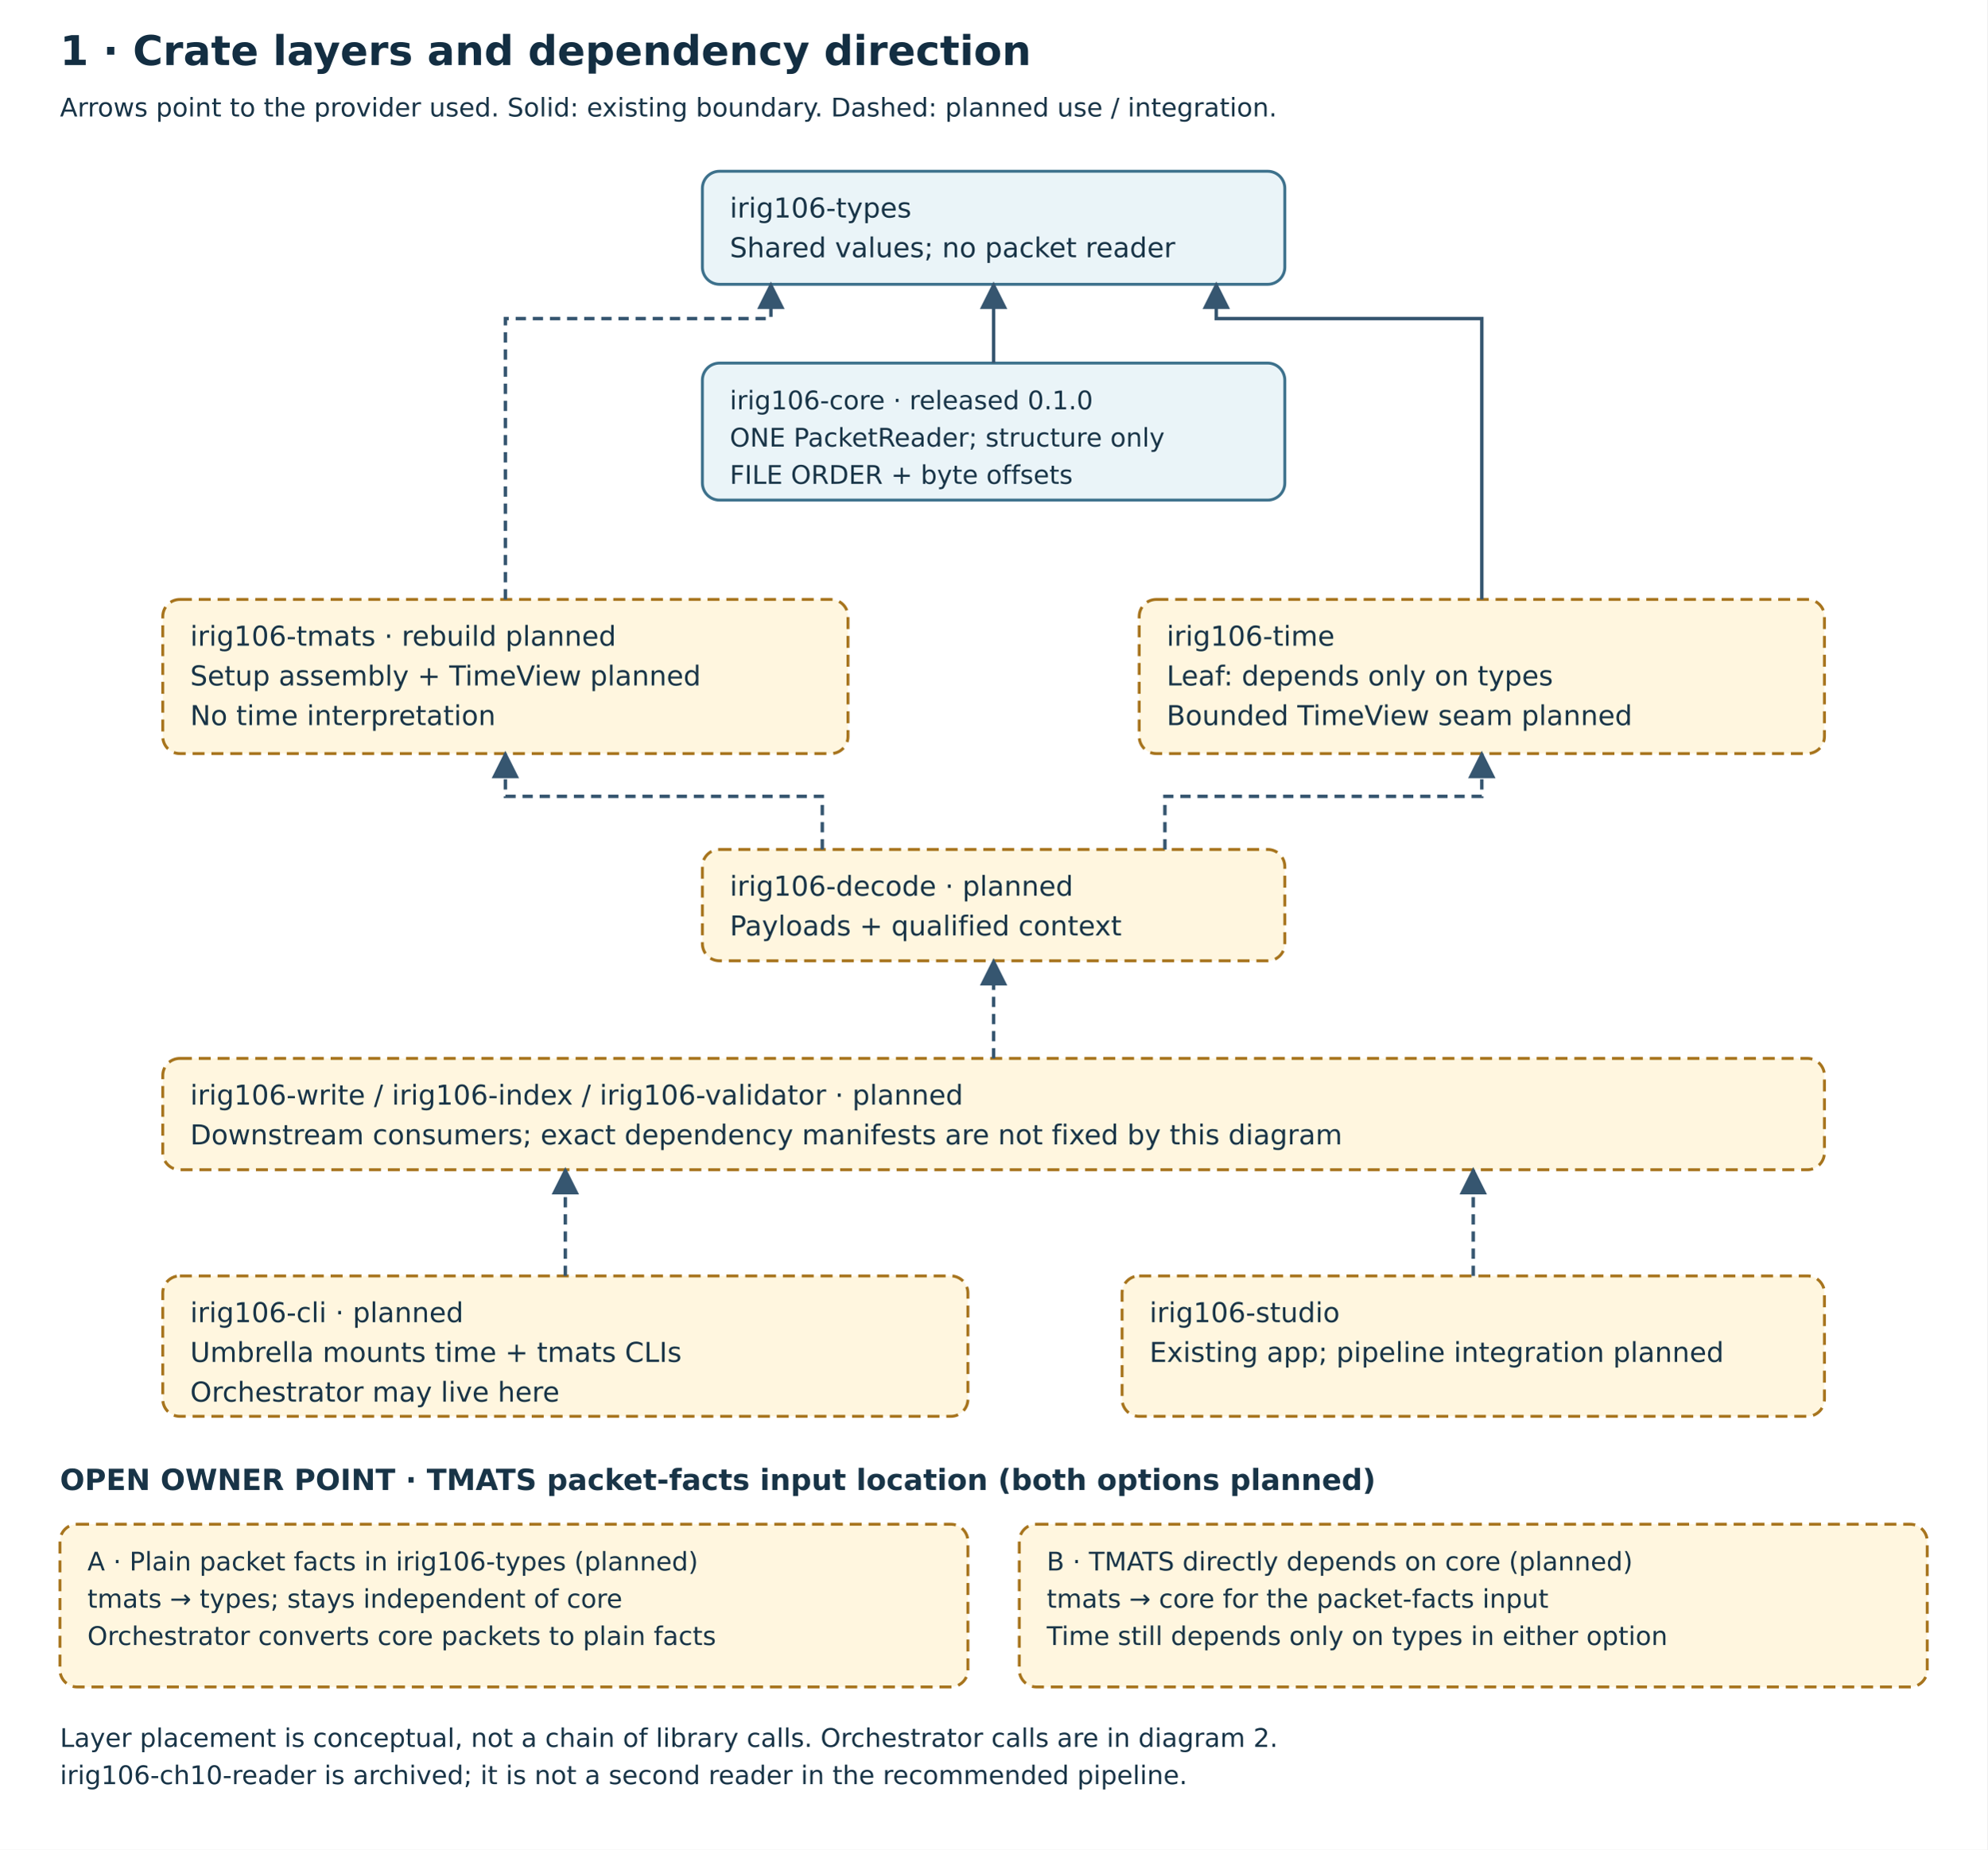
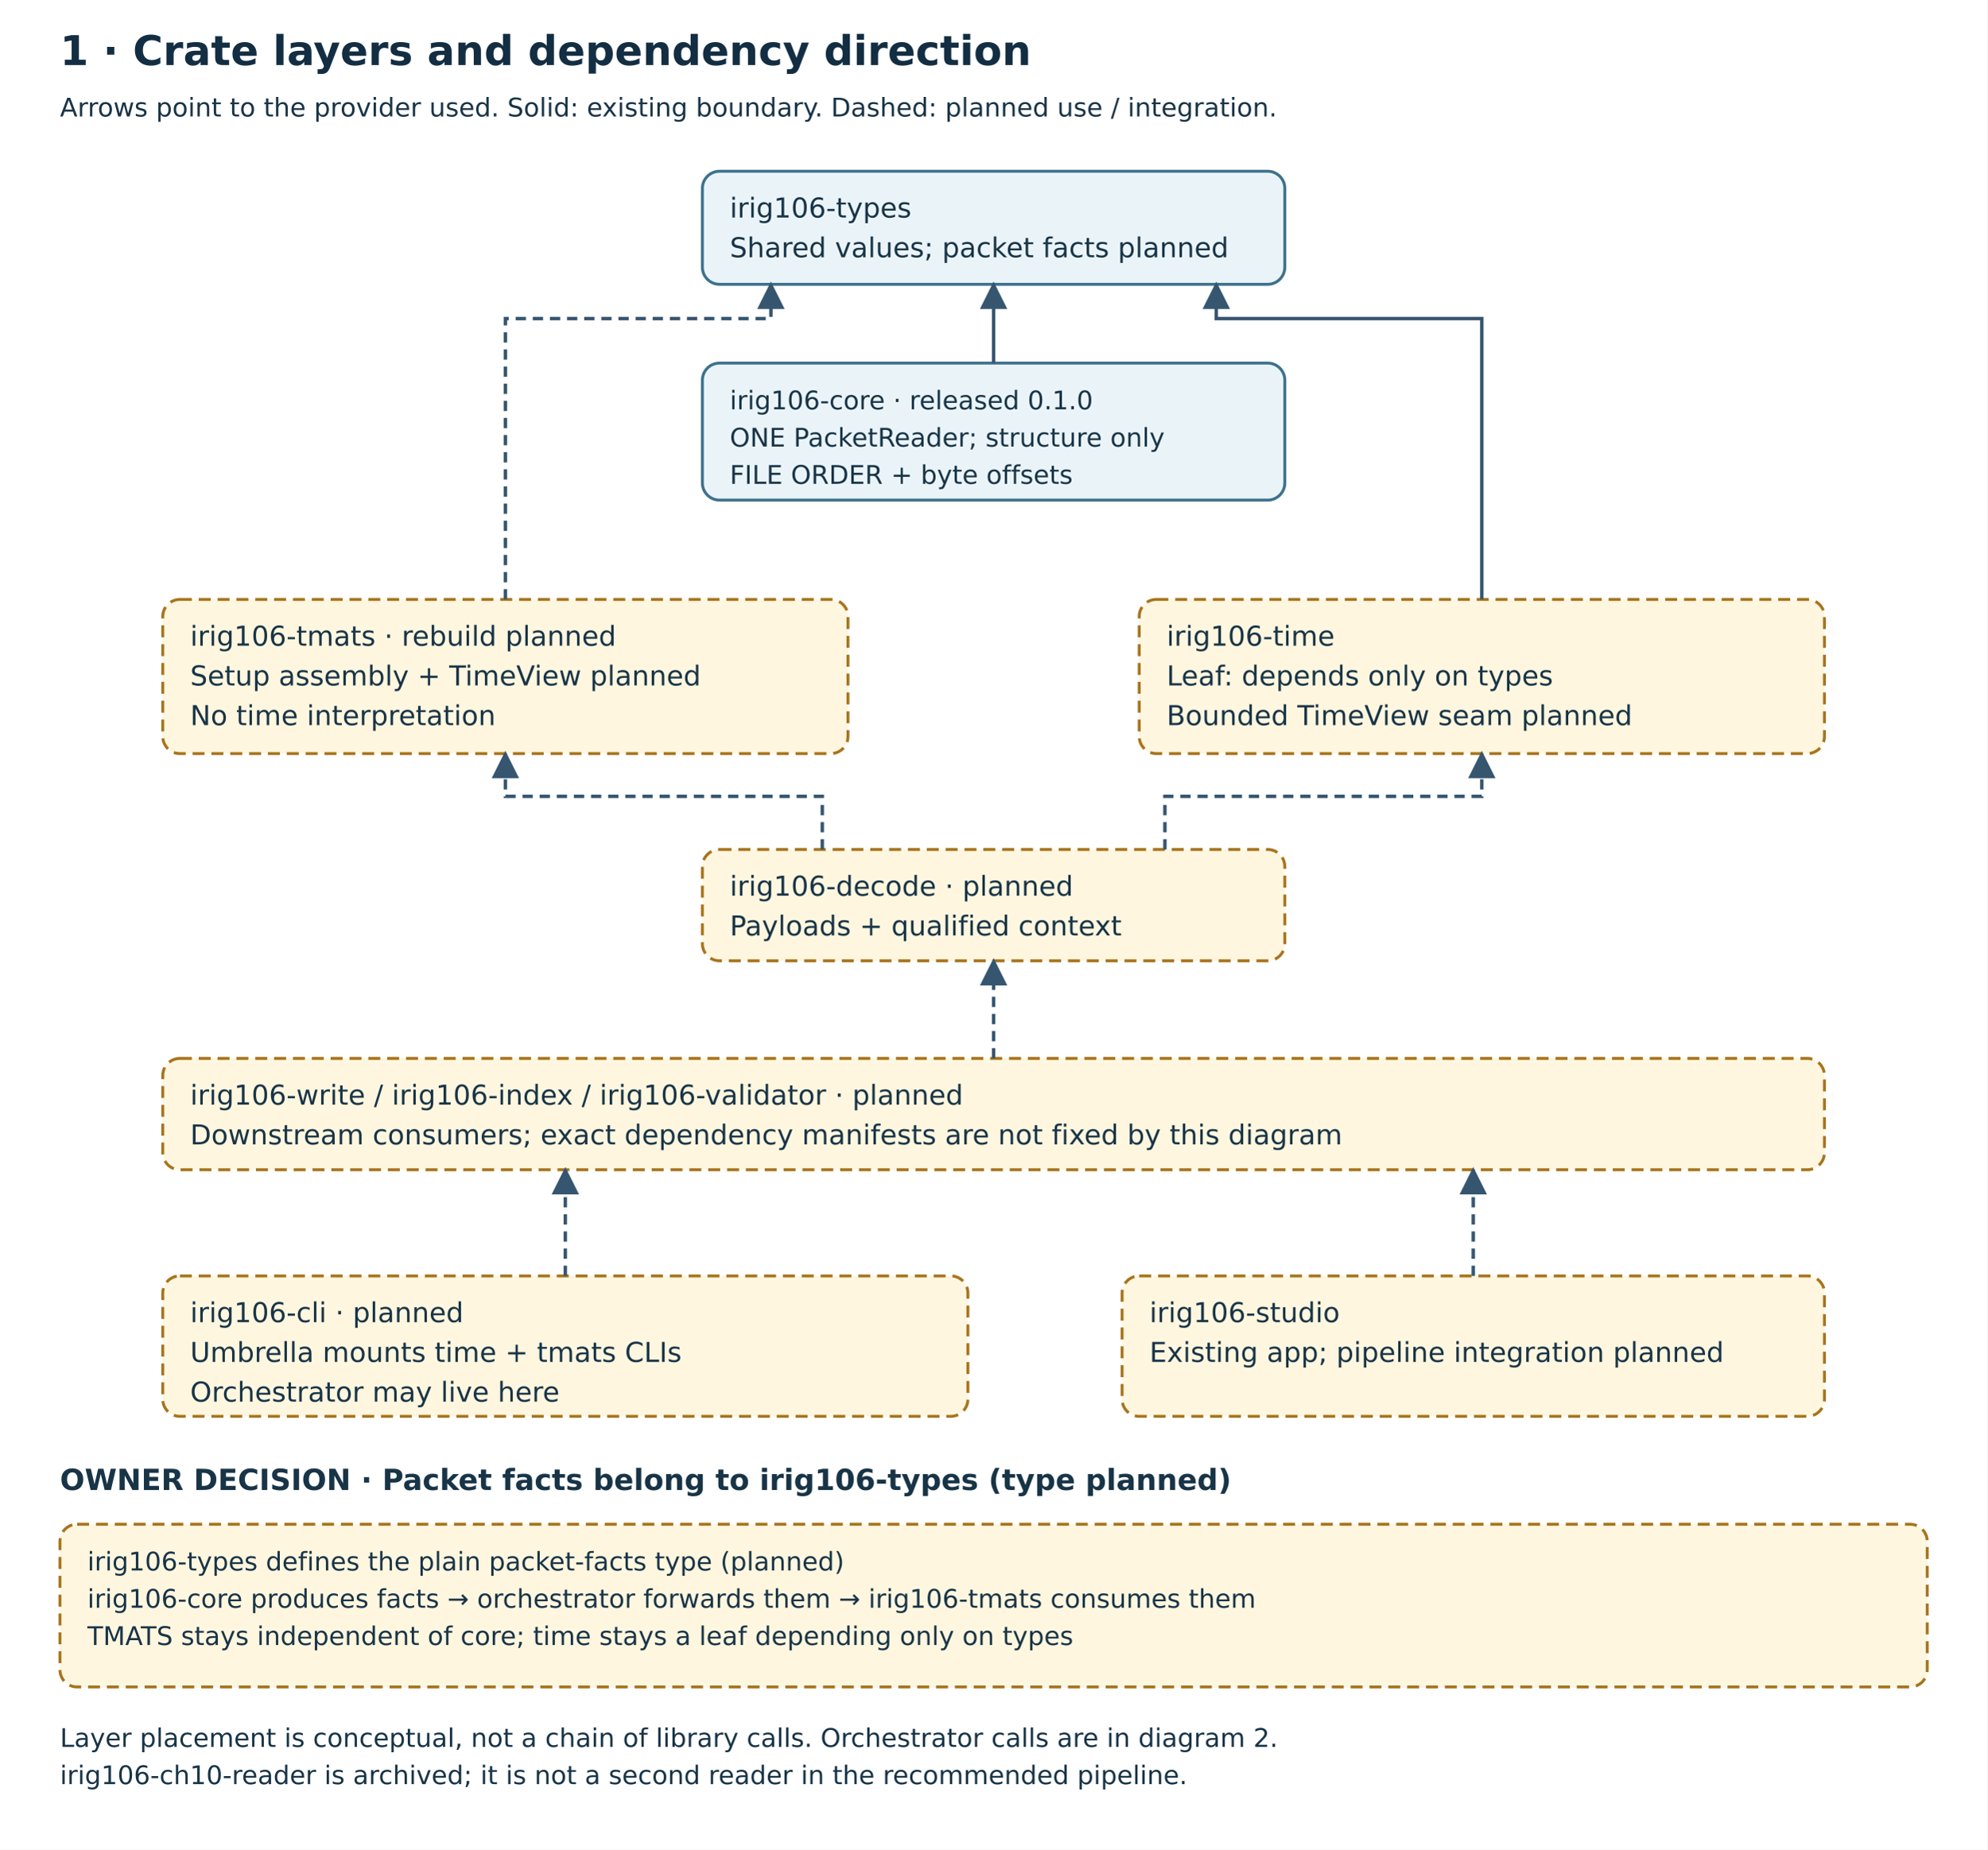
<svg xmlns="http://www.w3.org/2000/svg" width="1160" height="1080" viewBox="0 0 1160 1080" role="img" aria-labelledby="title desc">
  <defs>
    <marker id="arrow" viewBox="0 0 10 10" refX="9" refY="5" markerWidth="8" markerHeight="8" orient="auto-start-reverse">
      <path d="M 0 0 L 10 5 L 0 10 z" fill="#365670" />
    </marker>
  </defs>
  <rect width="1160" height="1080" fill="#fff" />
  <text x="35" y="38" font-family="DejaVu Sans, sans-serif" font-size="24" fill="#132e42" font-weight="bold">
    <tspan x="35" dy="0">1 · Crate layers and dependency direction</tspan>
  </text>
  <text x="35" y="68" font-family="DejaVu Sans, sans-serif" font-size="15" fill="#183447">
    <tspan x="35" dy="0">Arrows point to the provider used. Solid: existing boundary. Dashed: planned use / integration.</tspan>
  </text>
  <rect x="410" y="100" width="340" height="66" rx="10" fill="#eaf4f8" stroke="#3d718c" stroke-width="1.7" />
  <text x="426" y="127" font-family="DejaVu Sans, sans-serif" font-size="16" fill="#183447">
    <tspan x="426" dy="0">irig106-types</tspan>
-     <tspan x="426" dy="23.2">Shared values; no packet reader</tspan>
+     <tspan x="426" dy="23.2">Shared values; packet facts planned</tspan>
  </text>
  <rect x="410" y="212" width="340" height="80" rx="10" fill="#eaf4f8" stroke="#3d718c" stroke-width="1.7" />
  <text x="426" y="239" font-family="DejaVu Sans, sans-serif" font-size="15" fill="#183447">
    <tspan x="426" dy="0">irig106-core · released 0.1.0</tspan>
    <tspan x="426" dy="21.75">ONE PacketReader; structure only</tspan>
    <tspan x="426" dy="21.75">FILE ORDER + byte offsets</tspan>
  </text>
  <path d="M580 212 V166" fill="none" stroke="#365670" stroke-width="2" marker-end="url(#arrow)" />
  <rect x="95" y="350" width="400" height="90" rx="10" fill="#fff6df" stroke="#a7741d" stroke-width="1.7" stroke-dasharray="7 4" />
  <text x="111" y="377" font-family="DejaVu Sans, sans-serif" font-size="16" fill="#183447">
    <tspan x="111" dy="0">irig106-tmats · rebuild planned</tspan>
    <tspan x="111" dy="23.2">Setup assembly + TimeView planned</tspan>
    <tspan x="111" dy="23.2">No time interpretation</tspan>
  </text>
  <rect x="665" y="350" width="400" height="90" rx="10" fill="#fff6df" stroke="#a7741d" stroke-width="1.7" stroke-dasharray="7 4" />
  <text x="681" y="377" font-family="DejaVu Sans, sans-serif" font-size="16" fill="#183447">
    <tspan x="681" dy="0">irig106-time</tspan>
    <tspan x="681" dy="23.2">Leaf: depends only on types</tspan>
    <tspan x="681" dy="23.2">Bounded TimeView seam planned</tspan>
  </text>
  <path d="M295 350 V186 H450 V166" fill="none" stroke="#365670" stroke-width="2" marker-end="url(#arrow)" stroke-dasharray="6 4" />
  <path d="M865 350 V186 H710 V166" fill="none" stroke="#365670" stroke-width="2" marker-end="url(#arrow)" />
  <rect x="410" y="496" width="340" height="65" rx="10" fill="#fff6df" stroke="#a7741d" stroke-width="1.7" stroke-dasharray="7 4" />
  <text x="426" y="523" font-family="DejaVu Sans, sans-serif" font-size="16" fill="#183447">
    <tspan x="426" dy="0">irig106-decode · planned</tspan>
    <tspan x="426" dy="23.2">Payloads + qualified context</tspan>
  </text>
  <path d="M480 496 V465 H295 V440" fill="none" stroke="#365670" stroke-width="2" marker-end="url(#arrow)" stroke-dasharray="6 4" />
  <path d="M680 496 V465 H865 V440" fill="none" stroke="#365670" stroke-width="2" marker-end="url(#arrow)" stroke-dasharray="6 4" />
  <rect x="95" y="618" width="970" height="65" rx="10" fill="#fff6df" stroke="#a7741d" stroke-width="1.7" stroke-dasharray="7 4" />
  <text x="111" y="645" font-family="DejaVu Sans, sans-serif" font-size="16" fill="#183447">
    <tspan x="111" dy="0">irig106-write / irig106-index / irig106-validator · planned</tspan>
    <tspan x="111" dy="23.2">Downstream consumers; exact dependency manifests are not fixed by this diagram</tspan>
  </text>
  <path d="M580 618 V561" fill="none" stroke="#365670" stroke-width="2" marker-end="url(#arrow)" stroke-dasharray="6 4" />
  <rect x="95" y="745" width="470" height="82" rx="10" fill="#fff6df" stroke="#a7741d" stroke-width="1.7" stroke-dasharray="7 4" />
  <text x="111" y="772" font-family="DejaVu Sans, sans-serif" font-size="16" fill="#183447">
    <tspan x="111" dy="0">irig106-cli · planned</tspan>
    <tspan x="111" dy="23.2">Umbrella mounts time + tmats CLIs</tspan>
    <tspan x="111" dy="23.2">Orchestrator may live here</tspan>
  </text>
  <rect x="655" y="745" width="410" height="82" rx="10" fill="#fff6df" stroke="#a7741d" stroke-width="1.7" stroke-dasharray="7 4" />
  <text x="671" y="772" font-family="DejaVu Sans, sans-serif" font-size="16" fill="#183447">
    <tspan x="671" dy="0">irig106-studio</tspan>
    <tspan x="671" dy="23.2">Existing app; pipeline integration planned</tspan>
  </text>
  <path d="M330 745 V683" fill="none" stroke="#365670" stroke-width="2" marker-end="url(#arrow)" stroke-dasharray="6 4" />
  <path d="M860 745 V683" fill="none" stroke="#365670" stroke-width="2" marker-end="url(#arrow)" stroke-dasharray="6 4" />
  <text x="35" y="870" font-family="DejaVu Sans, sans-serif" font-size="17" fill="#183447" font-weight="bold">
-     <tspan x="35" dy="0">OPEN OWNER POINT · TMATS packet-facts input location (both options planned)</tspan>
+     <tspan x="35" dy="0">OWNER DECISION · Packet facts belong to irig106-types (type planned)</tspan>
  </text>
-   <rect x="35" y="890" width="530" height="95" rx="10" fill="#fff6df" stroke="#a7741d" stroke-width="1.7" stroke-dasharray="7 4" />
+   <rect x="35" y="890" width="1090" height="95" rx="10" fill="#fff6df" stroke="#a7741d" stroke-width="1.7" stroke-dasharray="7 4" />
  <text x="51" y="917" font-family="DejaVu Sans, sans-serif" font-size="15" fill="#183447">
-     <tspan x="51" dy="0">A · Plain packet facts in irig106-types (planned)</tspan>
-     <tspan x="51" dy="21.75">tmats → types; stays independent of core</tspan>
-     <tspan x="51" dy="21.75">Orchestrator converts core packets to plain facts</tspan>
-   </text>
-   <rect x="595" y="890" width="530" height="95" rx="10" fill="#fff6df" stroke="#a7741d" stroke-width="1.7" stroke-dasharray="7 4" />
-   <text x="611" y="917" font-family="DejaVu Sans, sans-serif" font-size="15" fill="#183447">
-     <tspan x="611" dy="0">B · TMATS directly depends on core (planned)</tspan>
-     <tspan x="611" dy="21.75">tmats → core for the packet-facts input</tspan>
-     <tspan x="611" dy="21.75">Time still depends only on types in either option</tspan>
+     <tspan x="51" dy="0">irig106-types defines the plain packet-facts type (planned)</tspan>
+     <tspan x="51" dy="21.75">irig106-core produces facts → orchestrator forwards them → irig106-tmats consumes them</tspan>
+     <tspan x="51" dy="21.75">TMATS stays independent of core; time stays a leaf depending only on types</tspan>
  </text>
  <text x="35" y="1020" font-family="DejaVu Sans, sans-serif" font-size="15" fill="#183447">
    <tspan x="35" dy="0">Layer placement is conceptual, not a chain of library calls. Orchestrator calls are in diagram 2.</tspan>
    <tspan x="35" dy="21.75">irig106-ch10-reader is archived; it is not a second reader in the recommended pipeline.</tspan>
  </text>
</svg>
